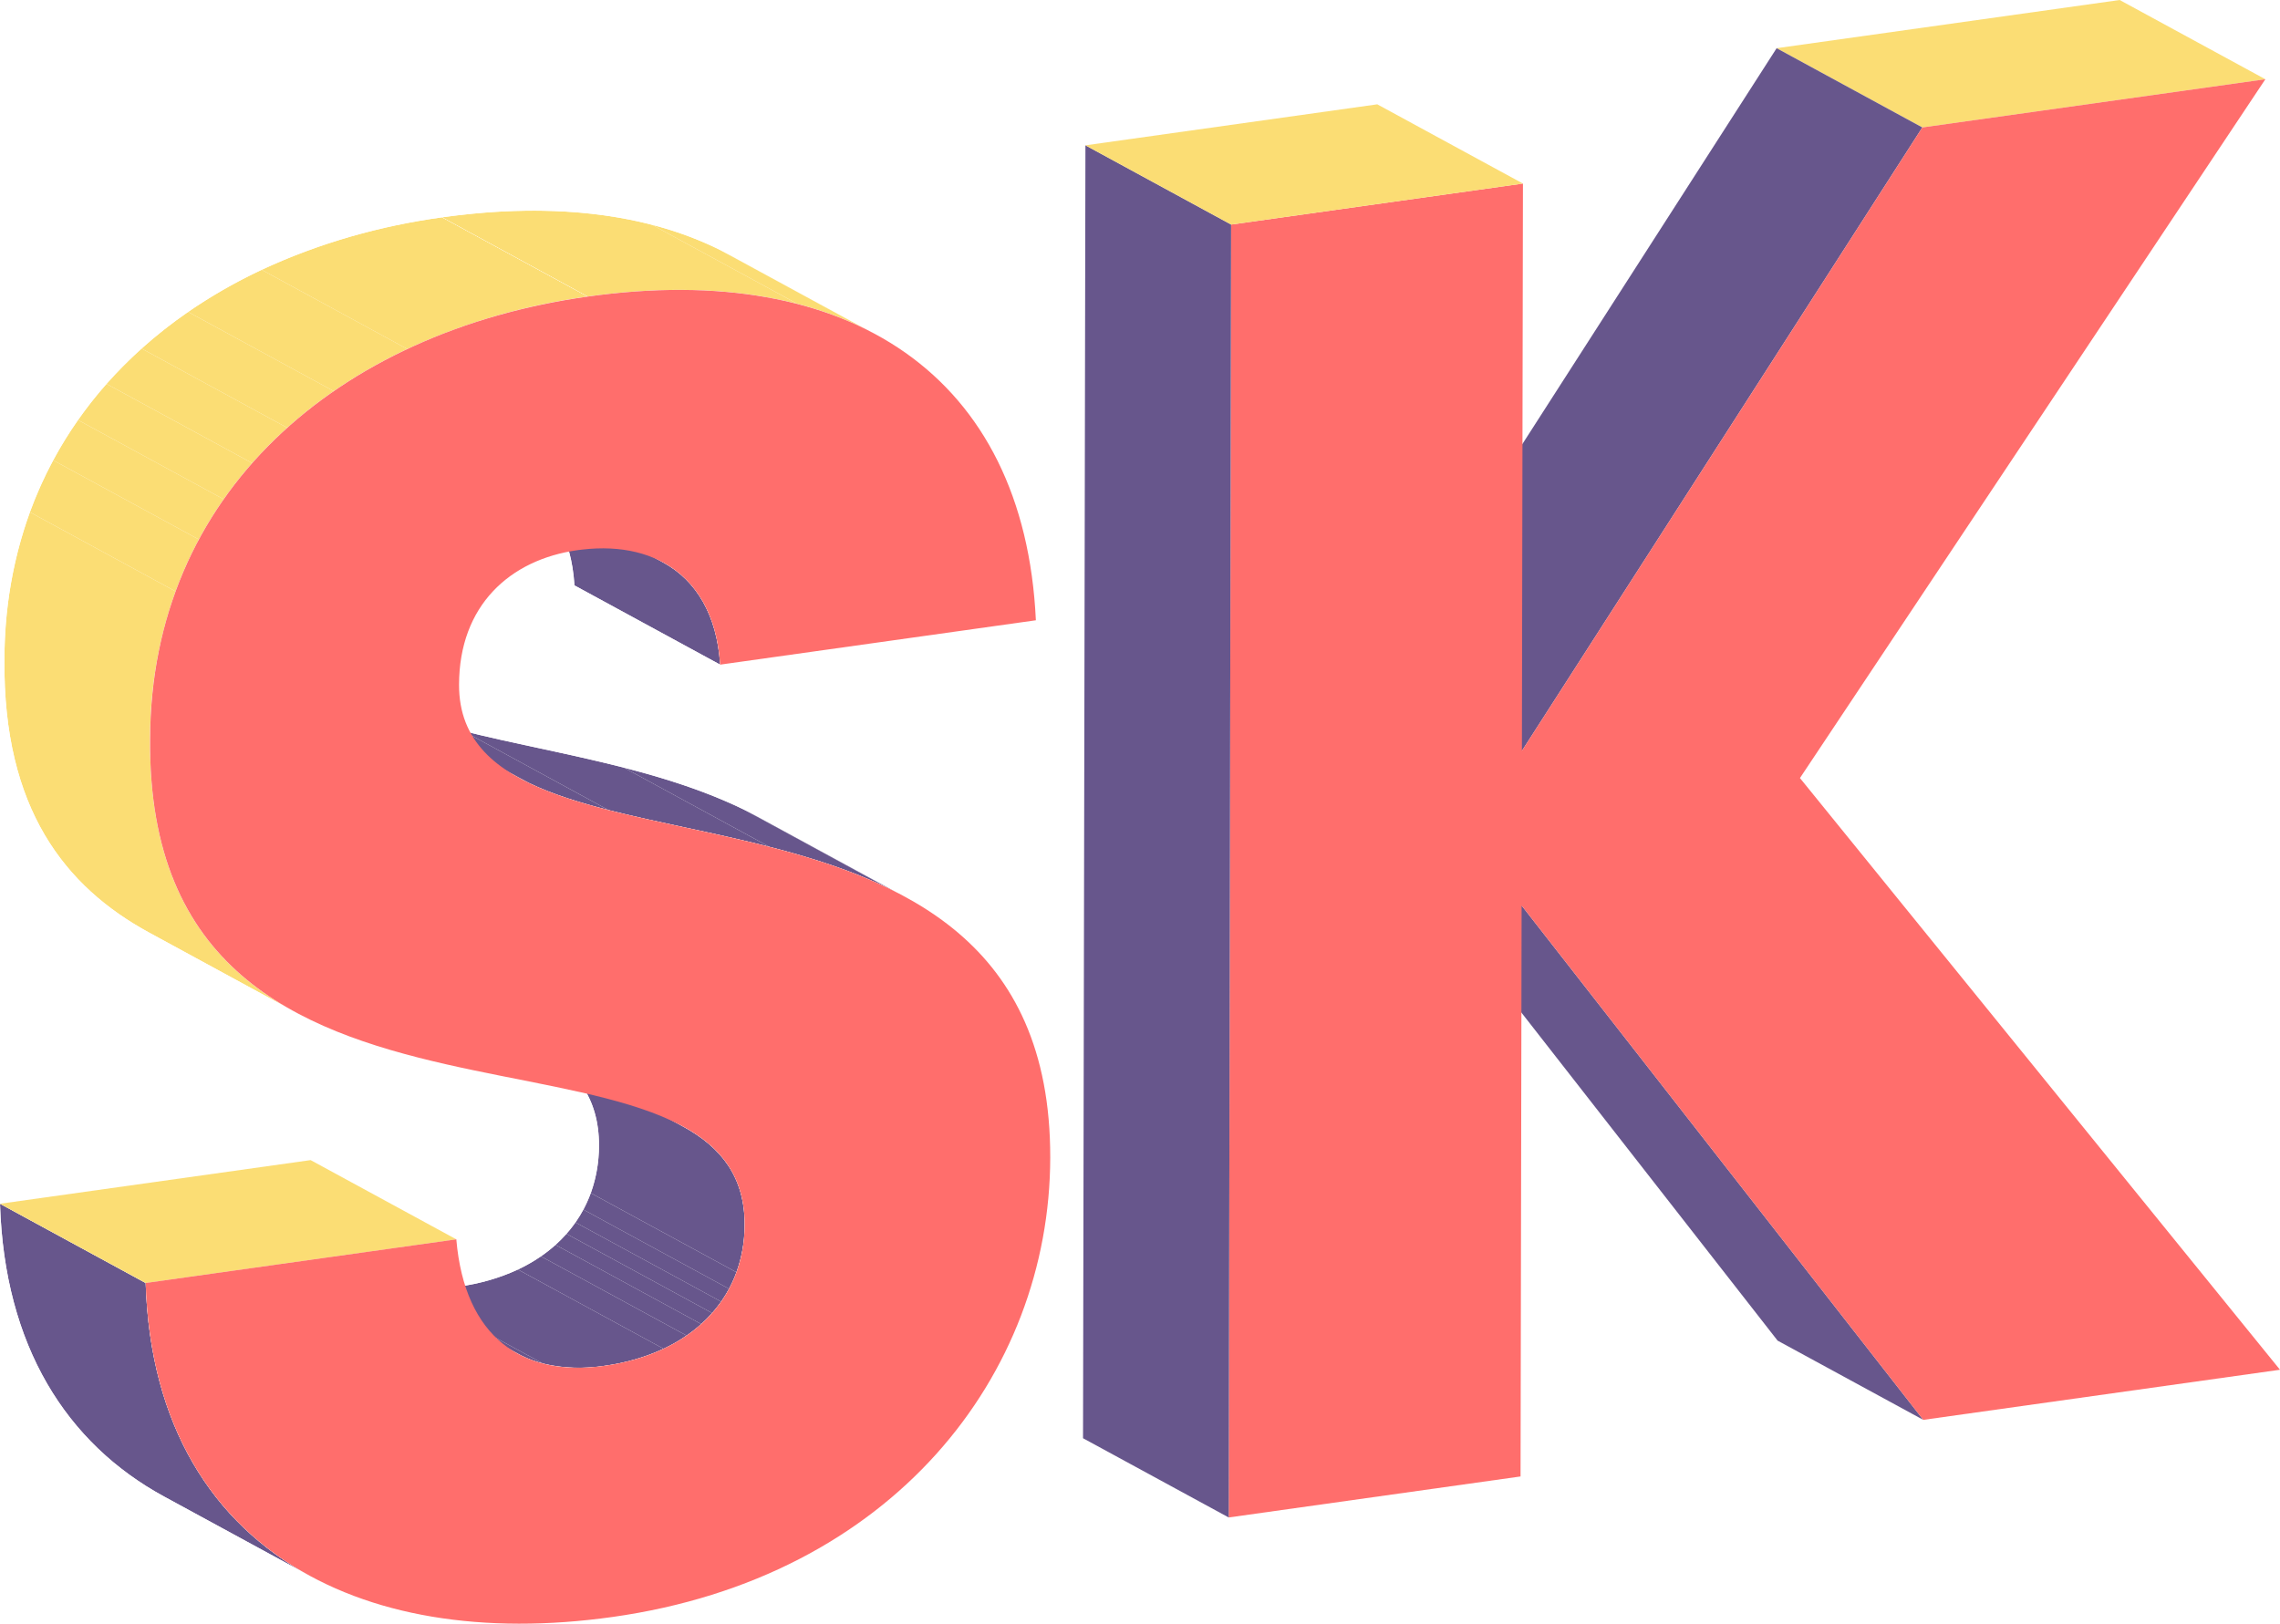
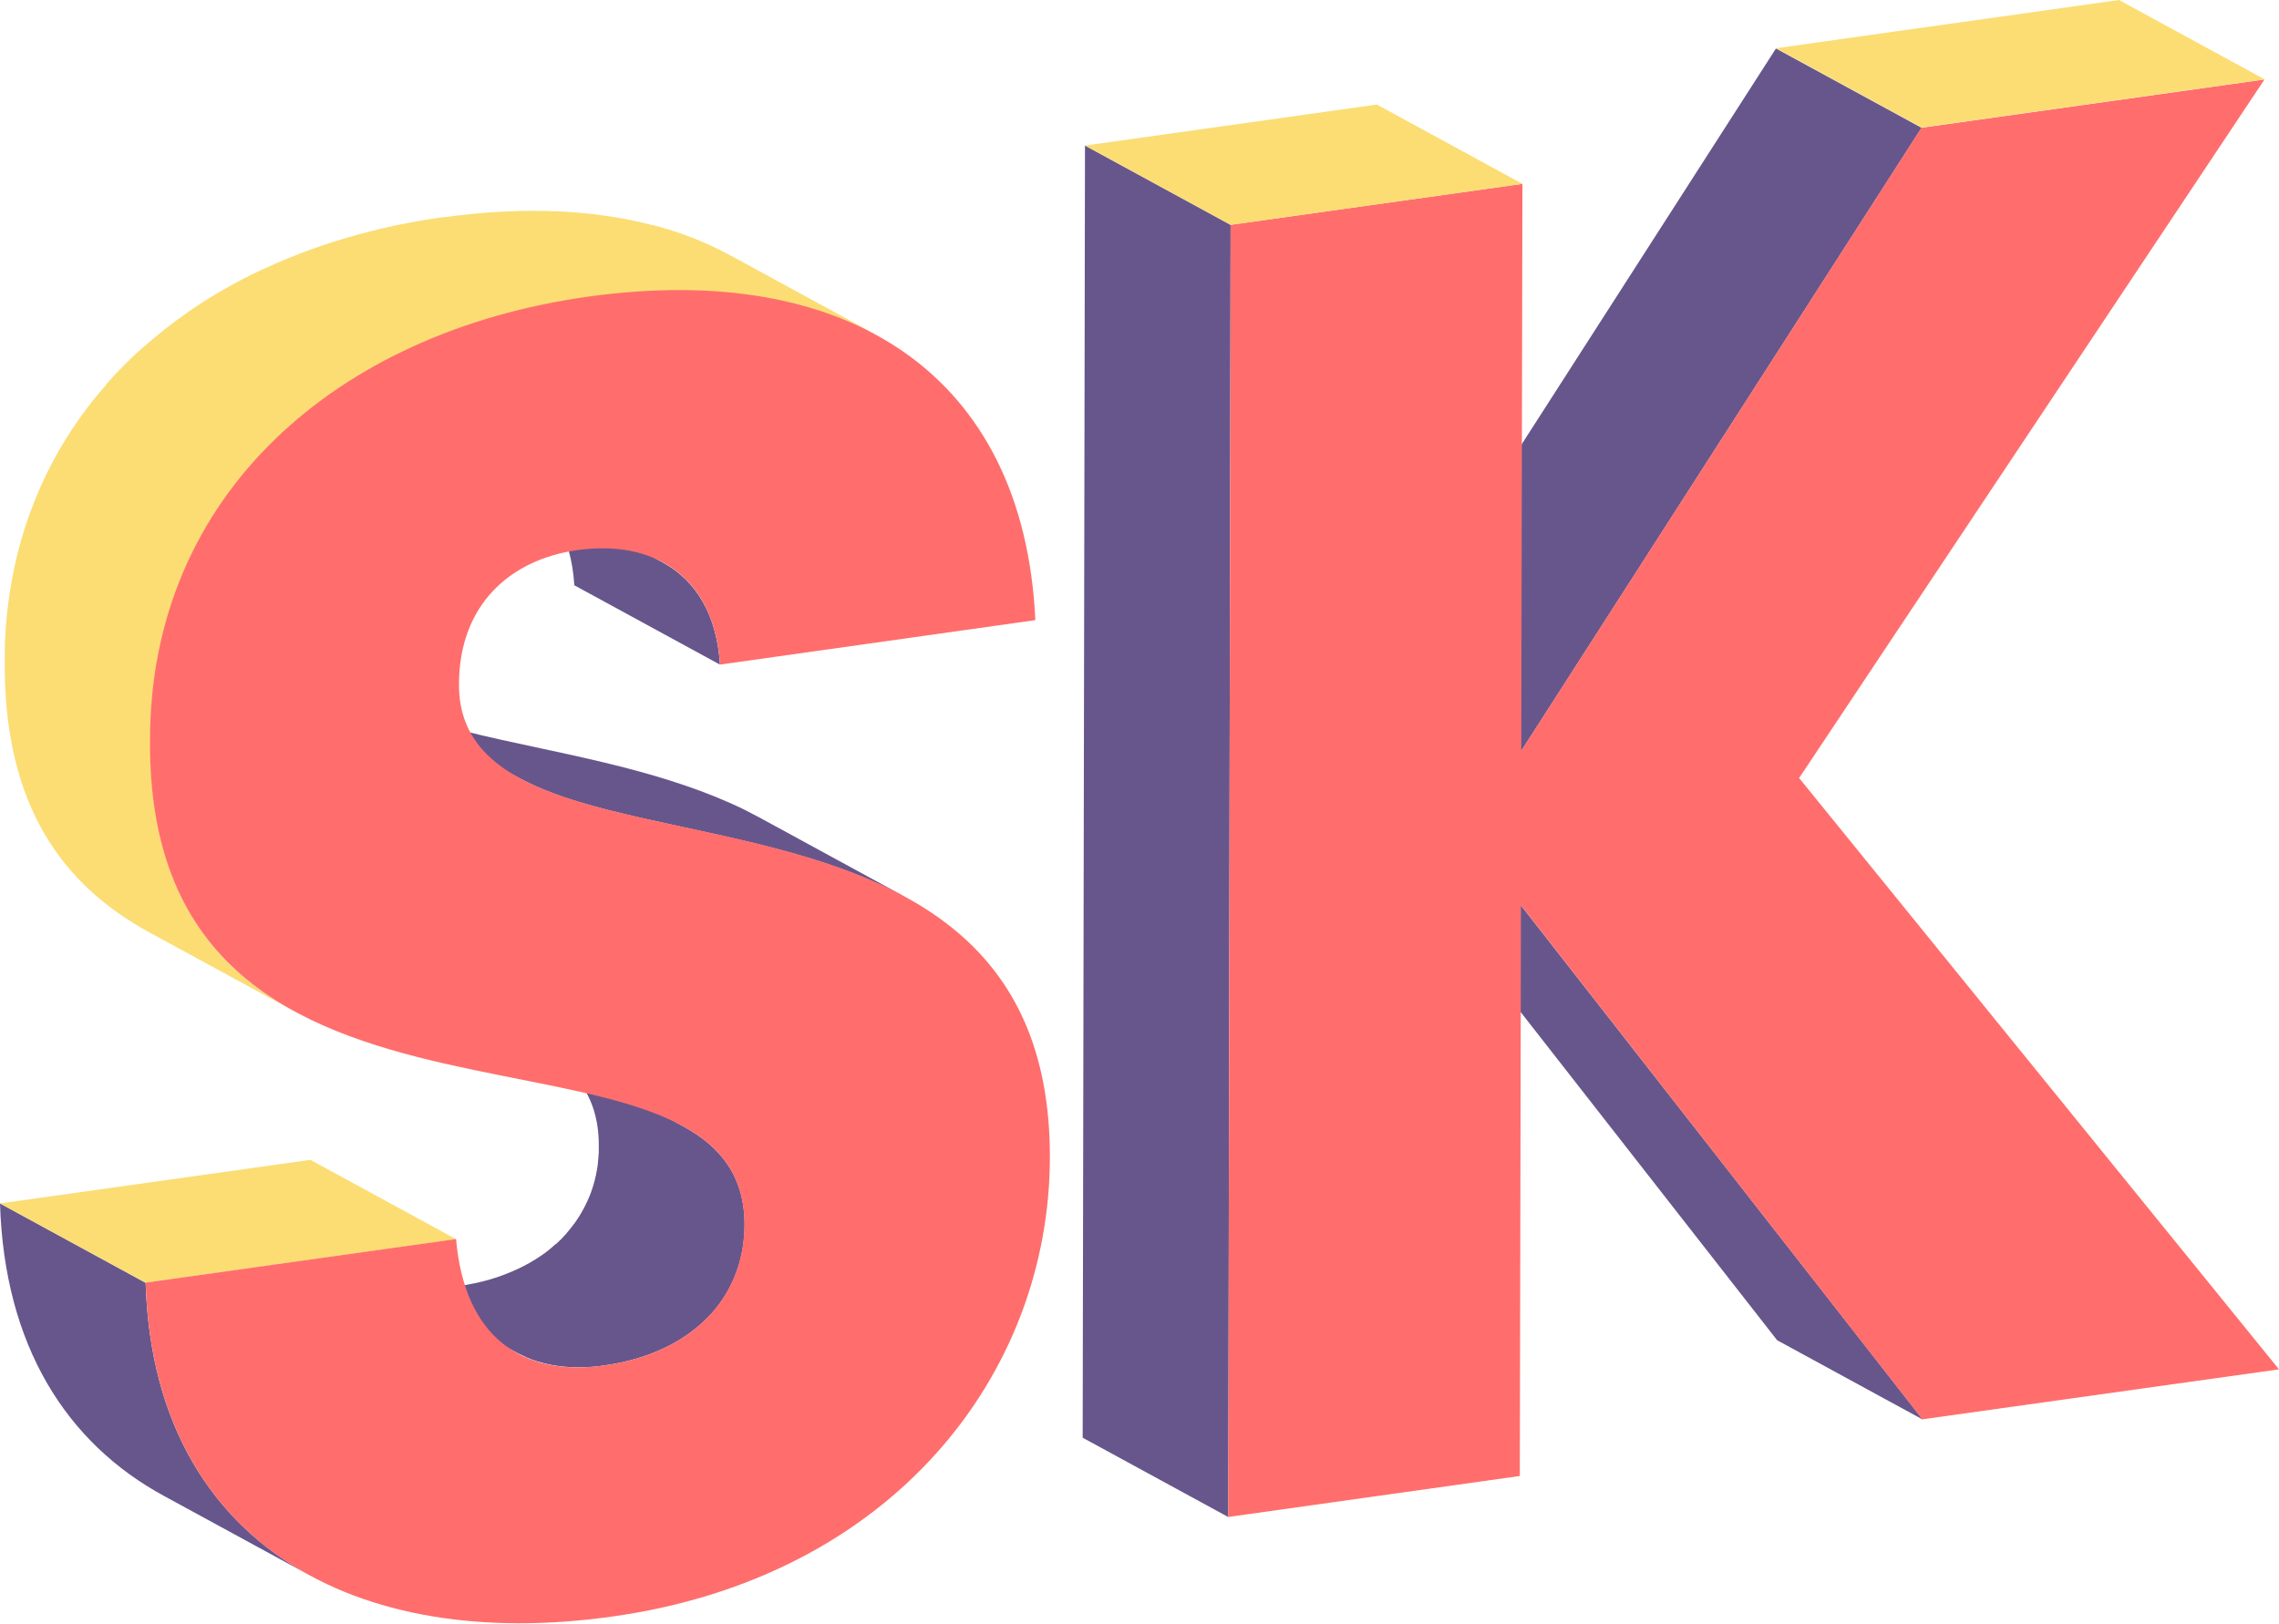
- <svg xmlns="http://www.w3.org/2000/svg" width="784.162" height="558.532" viewBox="0 0 784.162 558.532">
-   <defs>
-     <clipPath id="clip-path">
-       <path id="Path_86" data-name="Path 86" d="M1767.478-36.788l-50.106-27.257c8.156,4.436,18.285,5.762,29.793,4.144,29.356-4.126,48.156-22.616,48.2-48.578.031-16.412-8.127-26.643-21.2-33.755l50.105,27.257c13.073,7.111,21.231,17.342,21.2,33.755-.048,25.964-18.848,44.452-48.2,48.578C1785.765-31.026,1775.633-32.352,1767.478-36.788Z" transform="translate(-1717.372 142.233)" fill="#67568c" />
-     </clipPath>
-     <clipPath id="clip-path-2">
-       <path id="Path_88" data-name="Path 88" d="M1740.106-230.492l50.106,27.259c11.4,6.2,18.553,18.189,19.578,35.146l-50.106-27.257C1758.659-212.3,1751.5-224.293,1740.106-230.492Z" transform="translate(-1740.106 230.492)" fill="#67568c" />
-     </clipPath>
-     <clipPath id="clip-path-3">
-       <path id="Path_94" data-name="Path 94" d="M1767.778-169.456l-50.107-27.259c30.96,16.843,89.923,17.6,132.449,40.732l50.105,27.257C1857.7-151.861,1798.736-152.615,1767.778-169.456Z" transform="translate(-1717.67 196.715)" fill="#67568c" />
-     </clipPath>
-     <clipPath id="clip-path-4">
-       <path id="Path_96" data-name="Path 96" d="M1765.71,10.249,1715.6-17.01c-33.565-18.259-54.946-51.756-56.463-100.734l50.105,27.259C1710.761-41.51,1732.142-8.012,1765.71,10.249Z" transform="translate(-1659.139 117.744)" fill="#67568c" />
-     </clipPath>
-     <clipPath id="clip-path-5">
-       <path id="Path_101" data-name="Path 101" d="M1827.475-257.781l50.106,27.257c-25.823-14.047-59.651-18.617-99.178-13.062L1728.3-270.844C1767.824-276.4,1801.652-271.828,1827.475-257.781Z" transform="translate(-1728.297 273.143)" fill="#fbdd74" />
-     </clipPath>
-     <clipPath id="clip-path-6">
-       <path id="Path_110" data-name="Path 110" d="M1759.769,1.231l-50.105-27.257c-29.009-15.781-50.3-42.671-49.826-93.812.156-84.273,64.219-140.134,150.5-152.26l50.105,27.256c-86.285,12.128-150.345,67.986-150.5,152.26C1709.468-41.44,1730.76-14.55,1759.769,1.231Z" transform="translate(-1659.829 272.097)" fill="#fbdd74" />
-     </clipPath>
-   </defs>
-   <g id="Group_119" data-name="Group 119" transform="translate(0 0)">
-     <g id="Group_118" data-name="Group 118">
-       <g id="Group_110" data-name="Group 110" transform="translate(0 72.464)" style="isolation: isolate">
-         <g id="Group_92" data-name="Group 92" transform="translate(128.013 287.777)" style="isolation: isolate">
-           <g id="Group_91" data-name="Group 91" clip-path="url(#clip-path)">
-             <g id="Group_90" data-name="Group 90" style="isolation: isolate">
-               <path id="Path_76" data-name="Path 76" d="M1767.478-79.408l-50.106-27.257q.656.356,1.328.686l50.106,27.257q-.673-.33-1.328-.686" transform="translate(-1717.372 184.854)" fill="#67568c" />
-               <path id="Path_77" data-name="Path 77" d="M1768.082-79.1l-50.106-27.257a38.185,38.185,0,0,0,7.323,2.684l50.107,27.257a38.055,38.055,0,0,1-7.324-2.684" transform="translate(-1716.648 185.227)" fill="#67568c" />
-               <path id="Path_78" data-name="Path 78" d="M1771.415-75.1l-50.107-27.257a54.577,54.577,0,0,0,21.143.774,70.8,70.8,0,0,0,20.319-5.869l50.106,27.257a70.738,70.738,0,0,1-20.317,5.869,54.534,54.534,0,0,1-21.143-.774" transform="translate(-1712.657 183.913)" fill="#67568c" />
-               <path id="Path_79" data-name="Path 79" d="M1790.274-77.721l-50.106-27.257a55.793,55.793,0,0,0,7.918-4.535l50.105,27.257a55.563,55.563,0,0,1-7.918,4.535" transform="translate(-1690.056 181.441)" fill="#67568c" />
-               <path id="Path_80" data-name="Path 80" d="M1793.875-80.1l-50.105-27.257a49.628,49.628,0,0,0,5.019-3.955L1798.9-84.055a49.876,49.876,0,0,1-5.021,3.955" transform="translate(-1685.739 179.285)" fill="#67568c" />
-               <path id="Path_81" data-name="Path 81" d="M1796.161-81.988l-50.108-27.257a46.422,46.422,0,0,0,3.766-3.792l50.105,27.257a46.4,46.4,0,0,1-3.763,3.792" transform="translate(-1683.004 177.218)" fill="#67568c" />
-               <path id="Path_82" data-name="Path 82" d="M1797.871-83.64,1747.766-110.9a44.827,44.827,0,0,0,3.1-3.926l50.105,27.257a44.369,44.369,0,0,1-3.1,3.926" transform="translate(-1680.951 175.078)" fill="#67568c" />
-               <path id="Path_83" data-name="Path 83" d="M1799.281-85.164l-50.105-27.257a44.011,44.011,0,0,0,2.715-4.408L1802-89.571a43.781,43.781,0,0,1-2.717,4.408" transform="translate(-1679.263 172.675)" fill="#67568c" />
-               <path id="Path_84" data-name="Path 84" d="M1800.518-86.469l-50.108-27.257a43.5,43.5,0,0,0,2.55-5.691l50.108,27.257a43.962,43.962,0,0,1-2.55,5.691" transform="translate(-1677.783 169.573)" fill="#67568c" />
-               <path id="Path_85" data-name="Path 85" d="M1811.7-64.82l-50.108-27.257a47.84,47.84,0,0,0,2.821-16.4c.031-16.412-8.127-26.643-21.2-33.755l50.105,27.257c13.073,7.111,21.231,17.342,21.2,33.755a47.879,47.879,0,0,1-2.818,16.4" transform="translate(-1686.412 142.233)" fill="#67568c" />
+ <svg viewBox="0 0 784.09 558.65">
+   <g id="Layer_2" data-name="Layer 2">
+     <g id="Layer_1-2" data-name="Layer 1">
+       <g id="Group_1" data-name="Group 1">
+         <g id="Group_2" data-name="Group 2">
+           <g id="Group_4" data-name="Group 4">
+             <g>
+               <path d="M234.91,387.54l-50.1-27.3c13.1,7.2,21.2,17.4,21.2,33.8,0,.75,0,1.49,0,2.23,0,.38,0,.75-.07,1.13s0,.67-.07,1c0,.52-.1,1-.16,1.56,0,.16,0,.32,0,.47-.08.64-.17,1.27-.28,1.9v0a46.77,46.77,0,0,1-2.11,8.07,49.42,49.42,0,0,1-2.6,5.7,39.92,39.92,0,0,1-2.7,4.4c-1,1.3-2,2.7-3.1,3.9l.06,0a45.26,45.26,0,0,1-3.77,3.82l-.09-.05a38.11,38.11,0,0,1-5,4h0a55.64,55.64,0,0,1-7.9,4.5l.06,0h0l-.06,0a68.5,68.5,0,0,1-9.92,3.74,76.5,76.5,0,0,1-10.38,2.16c-.71.11-1.43.2-2.15.28-.45.06-.9.1-1.35.14s-1.06.1-1.58.13l-.29,0a56.25,56.25,0,0,1-15.73-1.37l.2.11-.18-.05-.12-.06a45.51,45.51,0,0,1-7.3-2.7l.76.42c-.69-.32-1.38-.66-2.06-1l4.19,2.28,47.21,25.72a14.8,14.8,0,0,0-1.3-.8l.3.16,1,.54a33.91,33.91,0,0,0,7.3,2.7l-.06,0a48.41,48.41,0,0,0,13,1.48,53.9,53.9,0,0,0,8.22-.65c14.88-2.07,27-7.84,35.42-16.39.57-.56,1.14-1.12,1.68-1.71l-.06,0a43.66,43.66,0,0,0,9-15.93.75.75,0,0,0,.05-.16c.18-.57.34-1.14.5-1.72,0-.12.06-.24.1-.37.13-.54.26-1.08.38-1.63,0-.16.07-.32.11-.48l.3-1.57c0-.2.06-.4.1-.6.07-.49.15-1,.21-1.48,0-.27.06-.53.09-.79.05-.44.1-.89.14-1.33s.05-.75.08-1.13.05-.69.06-1c0-.75.05-1.49.05-2.24h0C256.11,404.84,248,394.64,234.91,387.54Z" style="fill: #67568c" />
+               <path d="M197.59,201.42l50.1,27.3h0c-1-17-8.2-28.9-19.6-35.1L178,166.32h0C189.39,172.52,196.59,184.52,197.59,201.42Z" style="fill: #67568c" />
+               <path d="M311.27,308.58l-50.1-27.3c-1.7-.9-3.4-1.8-5.2-2.7h0c-12.9-6.3-27.1-10.8-41.4-14.5-19.1-4.9-38.4-8.3-55.3-12.6l.08,0-.85-.22c-.92-.24-1.83-.47-2.73-.72l-1.56-.42-2.07-.58-2.22-.65-1.39-.41-2.59-.82-1-.32-2.36-.81-1.2-.42-1.19-.45c-2.92-1.09-5.71-2.25-8.32-3.52l-.83-.39c-.8-.4-1.6-.8-2.37-1.21l50.1,27.3A90.94,90.94,0,0,0,190.3,273l1.18.45,1.21.42,2.34.81,1,.32,2.57.82,1.41.41,2.2.65,2.09.58,1.55.42c.9.25,1.81.48,2.73.72l.67.18h0c31.25,8,70.93,13,101.91,29.81l-2-1.11Z" style="fill: #67568c" />
+               <path d="M50.1,441.48,0,414.17c1.5,49,22.9,82.5,56.5,100.7l50.1,27.3C73,523.87,51.6,490.37,50.1,441.48Z" style="fill: #67568c" />
+             </g>
+             <g>
+               <polygon points="0 414.16 50.1 441.46 156.9 426.46 106.8 399.16 0 414.16" style="fill: #fbdd74" />
+               <path d="M301.33,115.16l-50.1-27.3c-1.4-.7-2.7-1.4-4.1-2.1l1.91,1h0l-1.9-1a116.38,116.38,0,0,0-22.9-8.4l.19.11c-19.57-5.12-42.13-6.28-67-3.3l-.61.07c-1.49.18-3,.38-4.49.59h-.05l-.13-.07q-6.21.88-12.25,2.06-8.73,1.67-17.31,4.07A204.42,204.42,0,0,0,91.19,92.34L90,92.86a176.09,176.09,0,0,0-25.3,14.5l-1,.75c-1,.69-2,1.4-2.94,2.11l-.65.48c-1.14.85-2.26,1.71-3.37,2.58l-.39.32Q54.63,115,53,116.34l-.53.43-.23.21q-1.73,1.44-3.41,2.92l-.07,0a154.7,154.7,0,0,0-12.1,12.2l.1.06-.06.07,0,0a130.16,130.16,0,0,0-9.8,12.4,137.9,137.9,0,0,0-8.5,13.8,135.9,135.9,0,0,0-8,17.9l0,0a140.57,140.57,0,0,0-6,21.65c-.07.36-.14.73-.2,1.09-.11.55-.21,1.09-.31,1.63a145.93,145.93,0,0,0-2.26,26.4c-.5,51.1,20.8,78,49.8,93.8l50.1,27.3c-29.1-15.8-50.3-42.6-49.8-93.8q0-3.87.2-7.67c0-.12,0-.24,0-.37.05-1,.12-2,.19-3.08,0-.34,0-.69.07-1l.18-2c.06-.67.12-1.34.19-2v0a147.46,147.46,0,0,1,8-34.61l0,0a140,140,0,0,1,38.81-56.68c2.4-2.11,4.83-4.17,7.33-6.15l0,0q1.8-1.42,3.65-2.79l.5-.38q2-1.47,4-2.86a176.09,176.09,0,0,1,25.3-14.5,214.17,214.17,0,0,1,62-18l-.12-.06h0l.13.06.84-.11,3.08-.4,3.41-.4h0c36.36-4,67.66.89,91.85,14l-3.31-1.8C299.15,114,300.28,114.6,301.33,115.16Z" style="fill: #fbdd74" />
+             </g>
+             <path class="pink-letter-anim" d="M157.91,235.62c0-27.3,17.4-43,40.7-46.3.5-.1,1.1-.1,1.6-.2,27.1-3.1,45.8,11.3,47.5,39.6l108.5-15.3c-3.9-84.3-64.3-123.9-154.1-111.3-86.2,12.1-150.3,68-150.5,152.2-1.5,157.9,204.7,84.6,204.5,167,0,26-18.8,44.5-48.2,48.6-28.2,4-48.1-9.7-51-43.5l-106.8,15c2.8,89.6,72,127.4,160.6,114.9,96.2-13.5,150.4-83.2,150.5-158C361.51,249.42,157.81,312.92,157.91,235.62Z" style="fill: #ff6e6c" />
+           </g>
+           <g id="Group_3" data-name="Group 3">
+             <g>
+               <polygon points="523.32 311.64 473.22 284.34 611.42 461.24 661.52 488.54 523.32 311.64" style="fill: #67568c" />
+               <polygon points="661.12 43.98 611.02 16.68 473.32 231.08 523.42 258.38 661.12 43.98" style="fill: #67568c" />
+               <polygon points="372.49 494.79 422.59 522.09 423.39 77.39 373.29 50.09 372.49 494.79" style="fill: #67568c" />
+             </g>
+             <polygon class="pink-letter-anim" points="618.99 267.76 779.09 27.36 661.09 43.96 523.39 258.36 523.79 63.26 423.39 77.36 422.59 522.06 522.89 507.96 523.29 311.56 661.39 488.46 784.09 471.26 618.99 267.76" style="fill: #ff6e6c" />
+             <g>
+               <polygon points="729.04 0 611.04 16.6 661.14 43.9 779.14 27.3 729.04 0" style="fill: #fbdd74" />
+               <polygon points="373.31 50.09 423.41 77.39 523.81 63.28 473.71 35.98 373.31 50.09" style="fill: #fbdd74" />
            </g>
          </g>
-         </g>
-         <g id="Group_95" data-name="Group 95" transform="translate(177.989 93.759)" style="isolation: isolate">
-           <g id="Group_94" data-name="Group 94" clip-path="url(#clip-path-2)">
-             <g id="Group_93" data-name="Group 93" style="isolation: isolate">
-               <path id="Path_87" data-name="Path 87" d="M1809.79-168.087l-50.106-27.257c-1.024-16.958-8.182-28.949-19.578-35.148l50.106,27.259c11.4,6.2,18.553,18.189,19.578,35.146" transform="translate(-1740.106 230.492)" fill="#67568c" />
-             </g>
-           </g>
-         </g>
-         <g id="Group_98" data-name="Group 98" transform="translate(128.668 168.011)" style="isolation: isolate">
-           <g id="Group_97" data-name="Group 97" clip-path="url(#clip-path-3)">
-             <g id="Group_96" data-name="Group 96" style="isolation: isolate">
-               <path id="Path_89" data-name="Path 89" d="M1767.778-169.456l-50.107-27.259q1.559.847,3.207,1.642l50.105,27.257q-1.649-.795-3.205-1.64" transform="translate(-1717.67 196.715)" fill="#67568c" />
-               <path id="Path_90" data-name="Path 90" d="M1769.235-168.711l-50.105-27.257c7.806,3.763,17.116,6.687,27.329,9.292l50.105,27.259c-10.213-2.6-19.521-5.531-27.329-9.294" transform="translate(-1715.922 197.61)" fill="#67568c" />
-               <path id="Path_91" data-name="Path 91" d="M1781.667-164.482l-50.105-27.259c16.883,4.306,36.234,7.74,55.344,12.645l50.108,27.257c-19.112-4.9-38.463-8.336-55.346-12.642" transform="translate(-1701.025 202.675)" fill="#67568c" />
-               <path id="Path_92" data-name="Path 92" d="M1806.845-158.732l-50.108-27.257c14.306,3.671,28.477,8.169,41.376,14.474l50.106,27.259c-12.9-6.307-27.07-10.8-41.374-14.476" transform="translate(-1670.857 209.568)" fill="#67568c" />
-               <path id="Path_93" data-name="Path 93" d="M1825.665-152.146,1775.559-179.4q2.632,1.289,5.192,2.68l50.105,27.257q-2.559-1.392-5.192-2.678" transform="translate(-1648.303 217.457)" fill="#67568c" />
-             </g>
-           </g>
-         </g>
-         <g id="Group_101" data-name="Group 101" transform="translate(0.001 341.611)" style="isolation: isolate">
-           <g id="Group_100" data-name="Group 100" clip-path="url(#clip-path-4)">
-             <g id="Group_99" data-name="Group 99" style="isolation: isolate">
-               <path id="Path_95" data-name="Path 95" d="M1765.71,10.249,1715.6-17.01c-33.568-18.259-54.948-51.756-56.465-100.734l50.105,27.259c1.517,48.976,22.9,82.473,56.465,100.734" transform="translate(-1659.139 117.744)" fill="#67568c" />
-             </g>
-           </g>
-         </g>
-         <g id="Group_102" data-name="Group 102" transform="translate(0 326.597)">
-           <path id="Path_97" data-name="Path 97" d="M1709.245-82.3l-50.106-27.257,106.835-15.015,50.106,27.257Z" transform="translate(-1659.139 124.574)" fill="#fbdd74" />
-         </g>
-         <g id="Group_105" data-name="Group 105" transform="translate(152.029)" style="isolation: isolate">
-           <g id="Group_104" data-name="Group 104" clip-path="url(#clip-path-5)">
-             <g id="Group_103" data-name="Group 103" transform="translate(0 -0.001)" style="isolation: isolate">
-               <path id="Path_98" data-name="Path 98" d="M1778.4-243.587,1728.3-270.843c26.973-3.792,51.292-2.867,72.225,2.565l50.105,27.259c-20.932-5.434-45.25-6.357-72.225-2.568" transform="translate(-1728.297 273.143)" fill="#fbdd74" />
-               <path id="Path_99" data-name="Path 99" d="M1811.258-243.671l-50.105-27.259a120.834,120.834,0,0,1,22.88,8.391l50.105,27.259a120.628,120.628,0,0,0-22.88-8.391" transform="translate(-1688.927 275.795)" fill="#fbdd74" />
-               <path id="Path_100" data-name="Path 100" d="M1821.666-239.854l-50.105-27.259q2.067,1.016,4.073,2.106l50.106,27.257q-2.005-1.091-4.073-2.1" transform="translate(-1676.455 280.369)" fill="#fbdd74" />
-             </g>
-           </g>
-         </g>
-         <g id="Group_108" data-name="Group 108" transform="translate(1.518 2.299)" style="isolation: isolate">
-           <g id="Group_107" data-name="Group 107" clip-path="url(#clip-path-6)">
-             <g id="Group_106" data-name="Group 106" style="isolation: isolate">
-               <path id="Path_102" data-name="Path 102" d="M1759.769-54.048,1709.664-81.3c-29.009-15.781-50.3-42.671-49.826-93.812a148.2,148.2,0,0,1,8.76-50.849l50.108,27.259a148.12,148.12,0,0,0-8.76,50.846c-.477,51.141,20.815,78.03,49.824,93.812" transform="translate(-1659.829 327.376)" fill="#fbdd74" />
-               <path id="Path_103" data-name="Path 103" d="M1713.926-188.976l-50.108-27.259a136.989,136.989,0,0,1,8.011-17.85l50.105,27.257a136.678,136.678,0,0,0-8.008,17.852" transform="translate(-1655.05 317.646)" fill="#fbdd74" />
-               <path id="Path_104" data-name="Path 104" d="M1717.568-199.283l-50.105-27.257A137.677,137.677,0,0,1,1676-240.382l50.105,27.259a137.44,137.44,0,0,0-8.536,13.84" transform="translate(-1650.683 310.101)" fill="#fbdd74" />
-               <path id="Path_105" data-name="Path 105" d="M1721.45-206.348l-50.105-27.259a141.951,141.951,0,0,1,9.8-12.429l50.105,27.257a141.7,141.7,0,0,0-9.8,12.431" transform="translate(-1646.031 303.325)" fill="#fbdd74" />
-               <path id="Path_106" data-name="Path 106" d="M1725.911-212.155l-50.105-27.257a148.613,148.613,0,0,1,12.06-12.152l50.105,27.259a148.249,148.249,0,0,0-12.06,12.15" transform="translate(-1640.686 296.701)" fill="#fbdd74" />
-               <path id="Path_107" data-name="Path 107" d="M1731.4-217.436l-50.105-27.259a159.44,159.44,0,0,1,16-12.6L1747.4-230.04a159.11,159.11,0,0,0-16,12.6" transform="translate(-1634.112 289.832)" fill="#fbdd74" />
-               <path id="Path_108" data-name="Path 108" d="M1738.675-222.141,1688.569-249.4a177.316,177.316,0,0,1,25.3-14.491l50.105,27.259a177.27,177.27,0,0,0-25.3,14.489" transform="translate(-1625.391 281.932)" fill="#fbdd74" />
-               <path id="Path_109" data-name="Path 109" d="M1750.185-226.795l-50.105-27.259A216.528,216.528,0,0,1,1762.11-272.1l50.105,27.256a216.645,216.645,0,0,0-62.031,18.046" transform="translate(-1611.599 272.097)" fill="#fbdd74" />
-             </g>
-           </g>
-         </g>
-         <g id="Group_109" data-name="Group 109" transform="translate(50.106 27.257)">
-           <path id="Path_111" data-name="Path 111" d="M1833.961-258.445c89.806-12.62,150.189,27.024,154.133,111.348L1879.5-131.837c-1.708-28.261-20.448-42.728-47.459-39.578q-.811.092-1.613.2c-23.251,3.269-40.673,19.037-40.723,46.294-.145,77.279,203.605,13.814,203.33,162.691-.141,74.768-54.262,144.452-150.514,157.98-88.644,12.458-157.813-25.342-160.587-114.885l106.834-15.016c2.877,33.8,22.8,47.472,50.974,43.513,29.354-4.126,48.154-22.614,48.2-48.578.154-82.372-205.955-9.057-204.482-166.973C1683.616-190.458,1747.676-246.317,1833.961-258.445Z" transform="translate(-1681.932 260.744)" fill="#ff6e6c" />
-         </g>
-       </g>
-       <g id="Group_117" data-name="Group 117" transform="translate(372.486)" style="isolation: isolate">
-         <g id="Group_111" data-name="Group 111" transform="translate(100.737 284.238)">
-           <path id="Path_112" data-name="Path 112" d="M2062.663,27.374,2012.557.116,1874.408-176.807l50.106,27.257Z" transform="translate(-1874.408 176.807)" fill="#67568c" />
-         </g>
-         <g id="Group_112" data-name="Group 112" transform="translate(238.55)">
-           <path id="Path_113" data-name="Path 113" d="M1987.206-262.268,1937.1-289.526l117.981-16.581,50.106,27.257Z" transform="translate(-1937.1 306.107)" fill="#fbdd74" />
-         </g>
-         <g id="Group_113" data-name="Group 113" transform="translate(100.836 16.581)">
-           <path id="Path_114" data-name="Path 114" d="M1924.56-56.867l-50.106-27.257,137.714-214.439,50.106,27.257Z" transform="translate(-1874.453 298.564)" fill="#67568c" />
-         </g>
-         <g id="Group_114" data-name="Group 114" transform="translate(50.106 27.257)">
-           <path id="Path_115" data-name="Path 115" d="M2207.908-293.708,2047.841-53.325l165.1,203.537-122.684,17.242L1952.113-9.47l-.365,196.39-100.372,14.106.826-444.743,100.373-14.106-.362,195.136,137.714-214.439Z" transform="translate(-1851.376 293.708)" fill="#ff6e6c" />
-         </g>
-         <g id="Group_115" data-name="Group 115" transform="translate(0 49.991)">
-           <path id="Path_116" data-name="Path 116" d="M1878.689,188.635l-50.106-27.257.826-444.743,50.106,27.257Z" transform="translate(-1828.583 283.366)" fill="#67568c" />
-         </g>
-         <g id="Group_116" data-name="Group 116" transform="translate(0.826 35.885)">
-           <path id="Path_117" data-name="Path 117" d="M1879.065-248.419l-50.106-27.257,100.373-14.106,50.106,27.257Z" transform="translate(-1828.959 289.783)" fill="#fbdd74" />
        </g>
      </g>
    </g>
  </g>
</svg>
